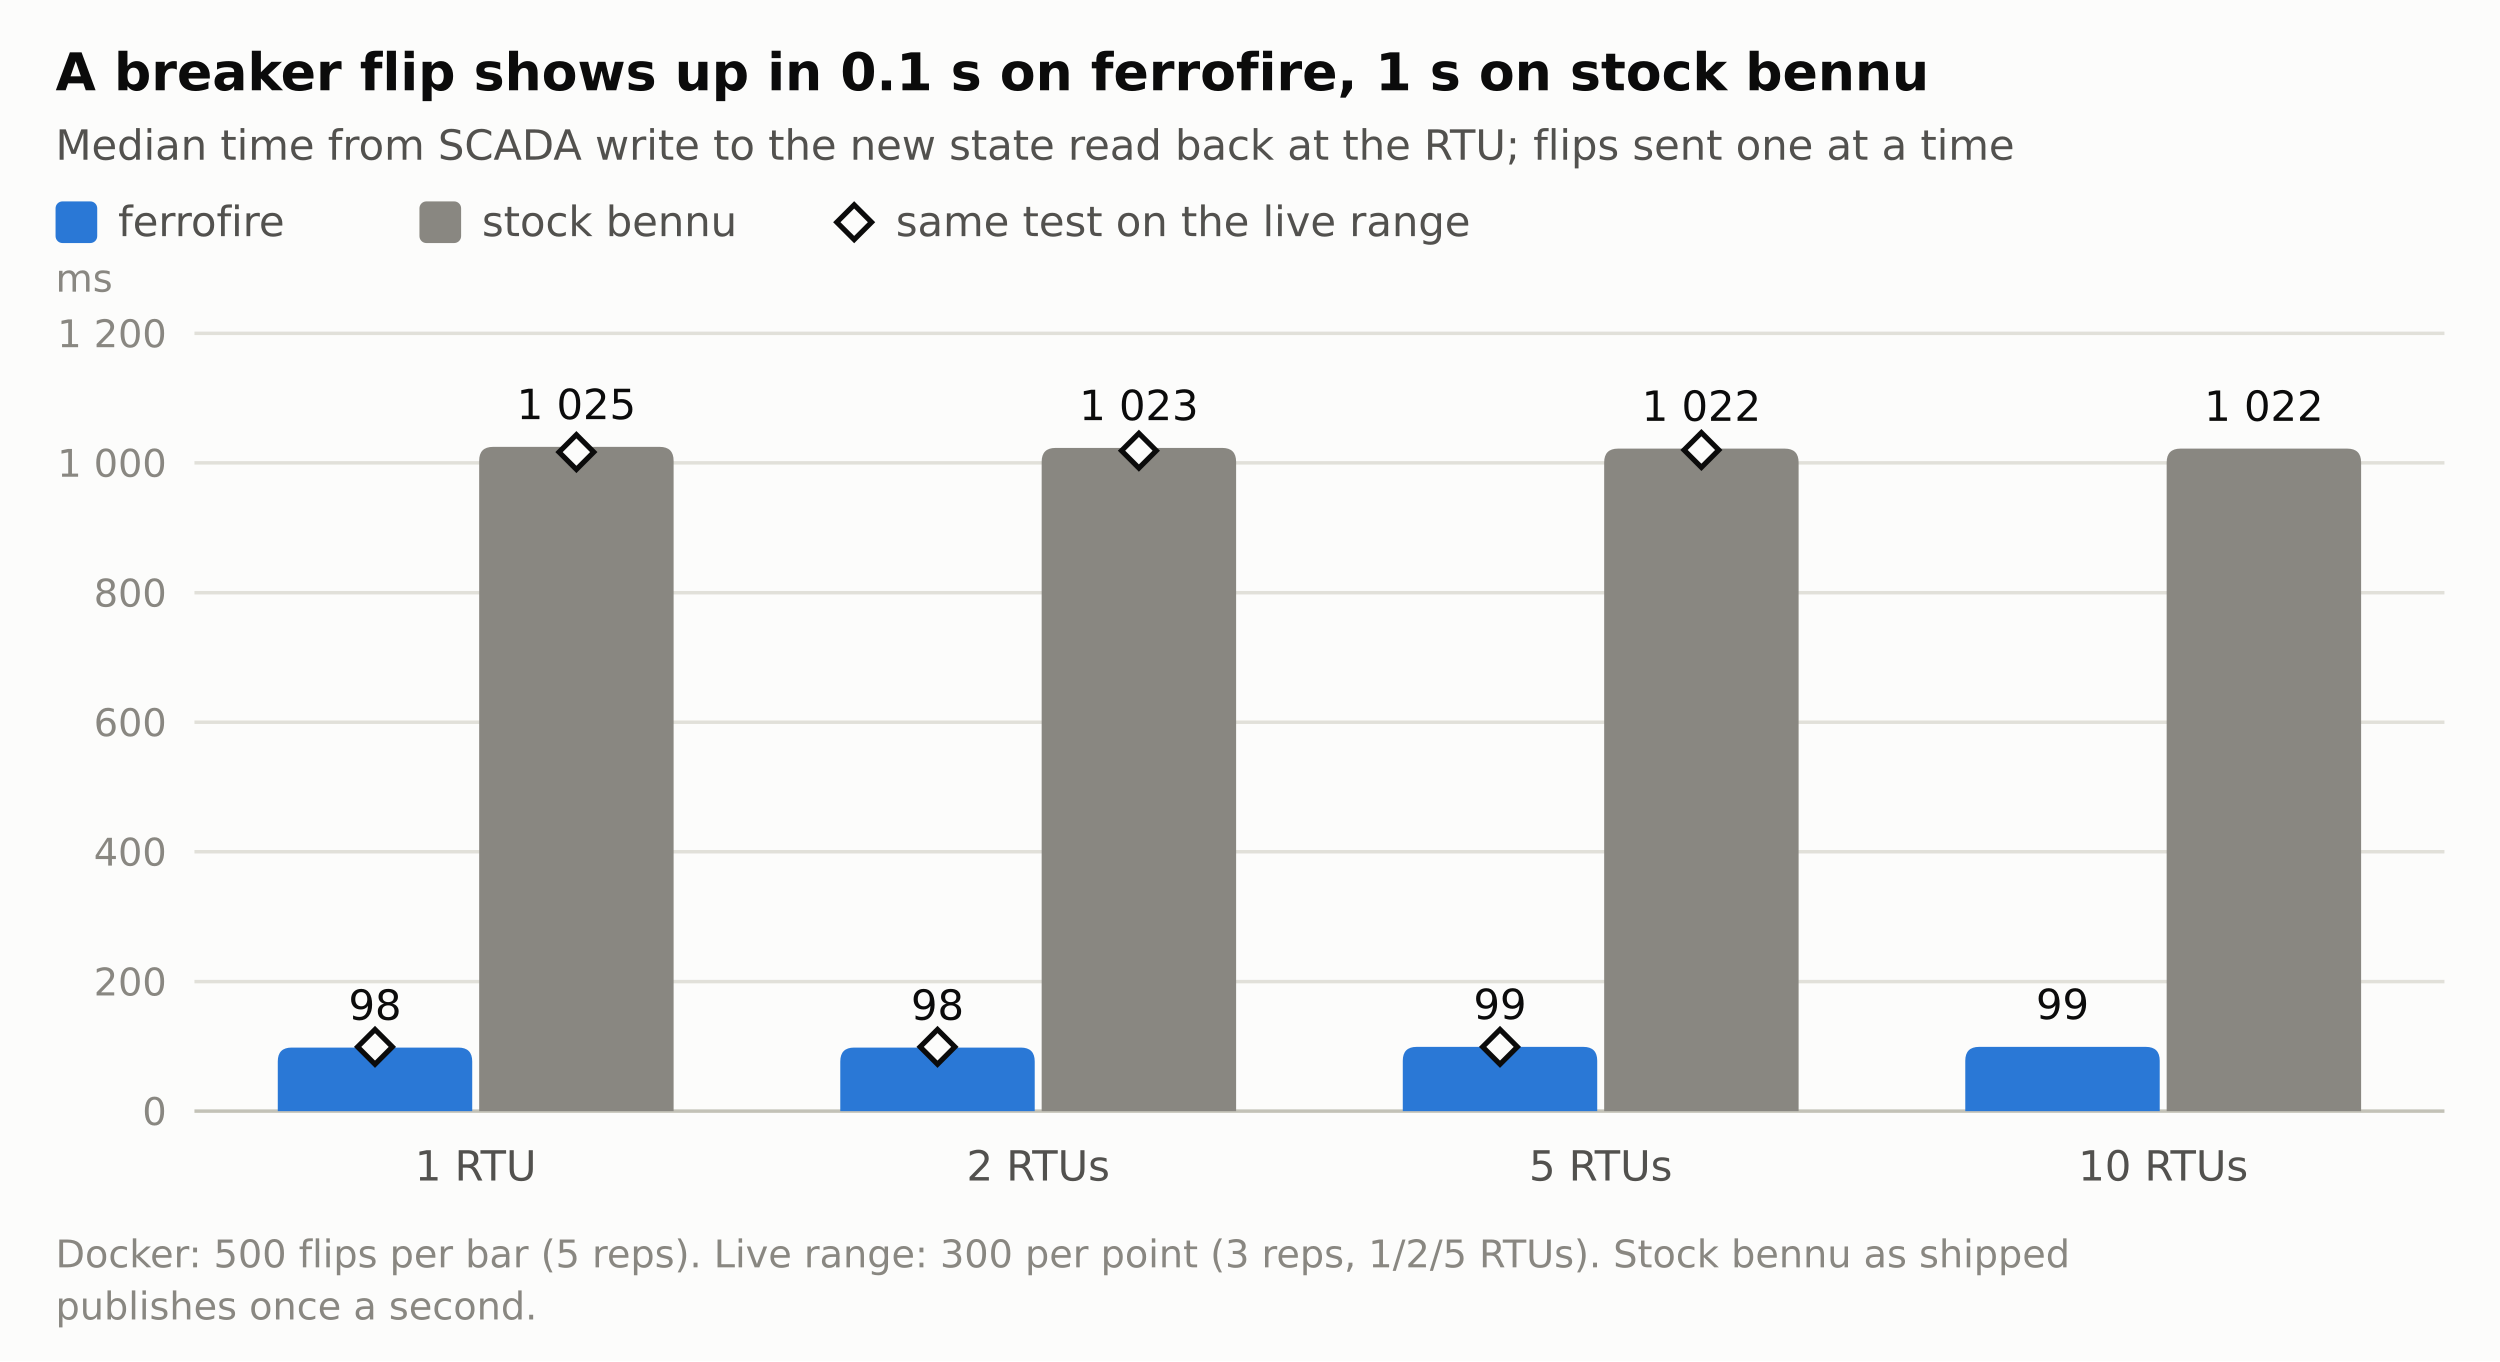
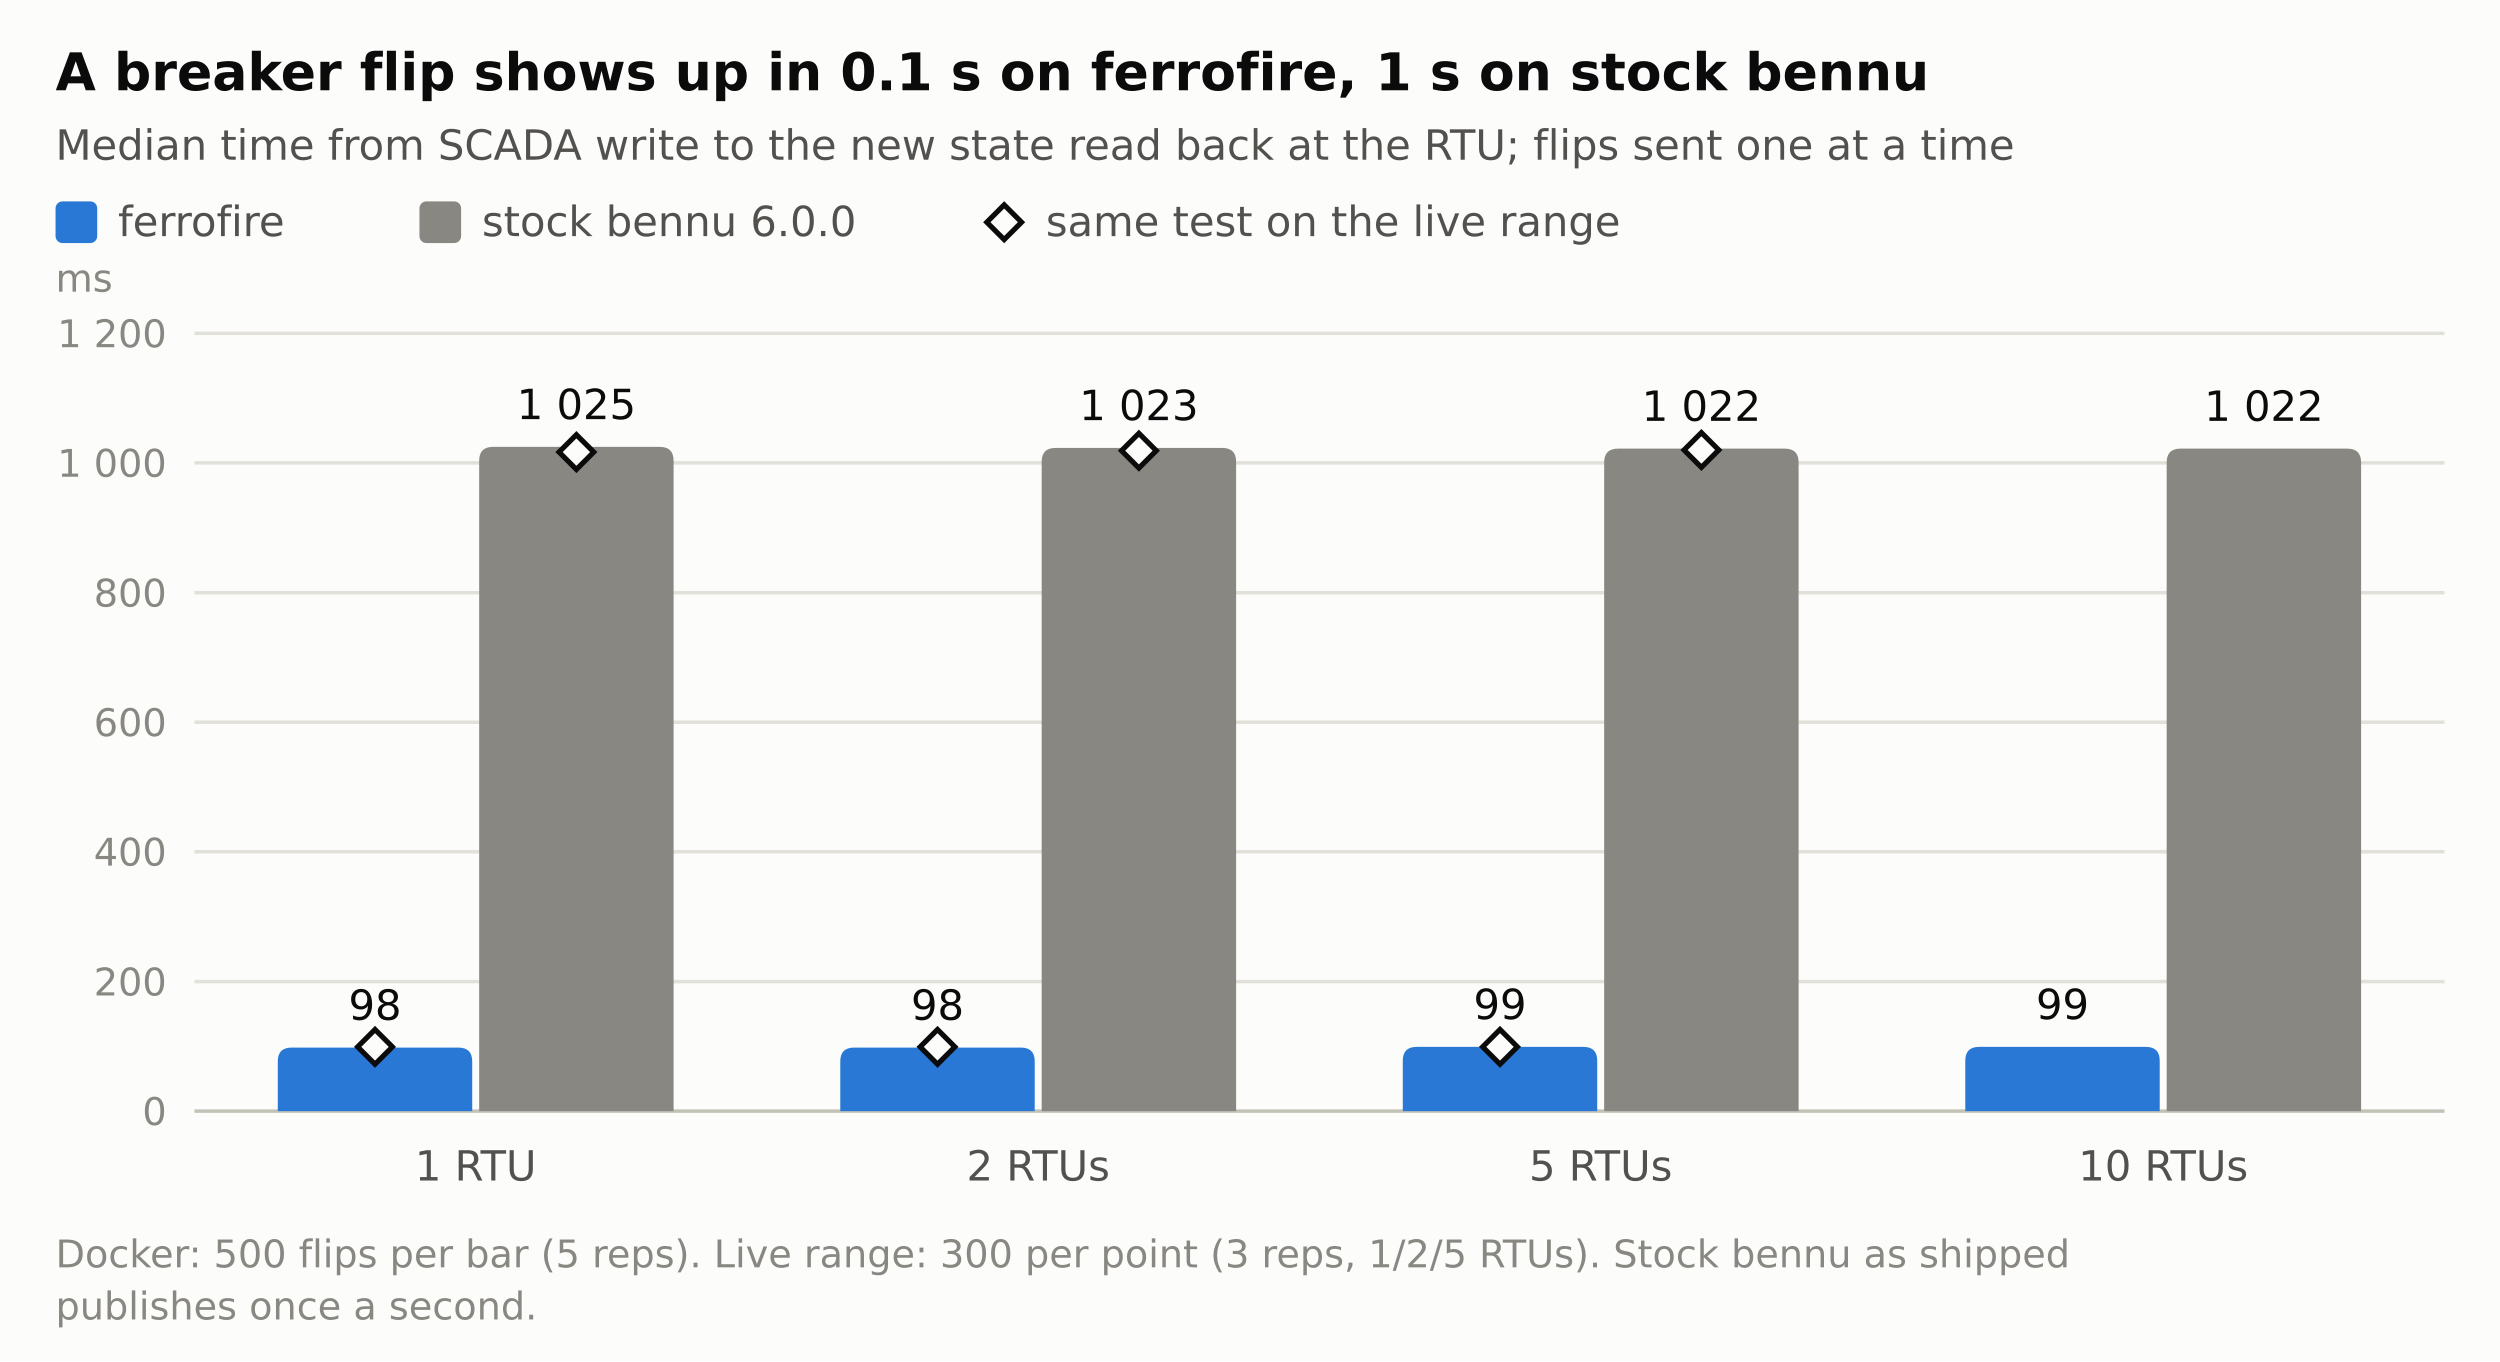
<svg xmlns="http://www.w3.org/2000/svg" viewBox="0 0 720 392" width="720" height="392" role="img" aria-label="A breaker flip shows up in 0.1 s on ferrofire, 1 s on stock bennu">
  <style>text{font-family:'DejaVu Sans',Verdana,sans-serif}
.bg{fill:#fcfcfb}.t{fill:#0b0b0b;font-weight:bold;font-size:15px}.s{fill:#52514e;font-size:12px}
.v{fill:#0b0b0b;font-size:12px}.m{fill:#898781;font-size:11px}
.g{stroke:#e1e0d9;stroke-width:1}.a{stroke:#c3c2b7;stroke-width:1}.ff{fill:#2a78d6}.st{fill:#898781}
.rg{fill:#fcfcfb;stroke:#0b0b0b;stroke-width:1.5}.ln{stroke:#c3c2b7;stroke-width:2}.ring{stroke:#fcfcfb;stroke-width:2}</style>
  <rect width="720" height="392" class="bg" />
  <text x="16.0" y="26.0" class="t" text-anchor="start">A breaker flip shows up in 0.1 s on ferrofire, 1 s on stock bennu</text>
  <text x="16.0" y="46.0" class="s" text-anchor="start">Median time from SCADA write to the new state read back at the RTU; flips sent one at a time</text>
  <rect x="16" y="58" width="12" height="12" rx="2" class="ff" />
  <text x="34.0" y="68.0" class="s" text-anchor="start">ferrofire</text>
  <rect x="120.8" y="58" width="12" height="12" rx="2" class="st" />
-   <text x="138.8" y="68.0" class="s" text-anchor="start">stock bennu</text>
-   <path d="M246.0 59.0l5 5l-5 5l-5 -5z" class="rg" />
-   <text x="258.0" y="68.0" class="s" text-anchor="start">same test on the live range</text>
+   <text x="138.8" y="68.0" class="s" text-anchor="start">stock bennu 6.0.0</text>
+   <path d="M289.2 59.0l5 5l-5 5l-5 -5z" class="rg" />
+   <text x="301.2" y="68.0" class="s" text-anchor="start">same test on the live range</text>
  <line x1="56" x2="704" y1="320.0" y2="320.0" class="a" />
  <text x="48.0" y="324.0" class="m" text-anchor="end">0</text>
  <line x1="56" x2="704" y1="282.7" y2="282.7" class="g" />
  <text x="48.0" y="286.7" class="m" text-anchor="end">200</text>
  <line x1="56" x2="704" y1="245.3" y2="245.3" class="g" />
  <text x="48.0" y="249.3" class="m" text-anchor="end">400</text>
  <line x1="56" x2="704" y1="208.0" y2="208.0" class="g" />
  <text x="48.0" y="212.0" class="m" text-anchor="end">600</text>
  <line x1="56" x2="704" y1="170.7" y2="170.7" class="g" />
  <text x="48.0" y="174.7" class="m" text-anchor="end">800</text>
  <line x1="56" x2="704" y1="133.3" y2="133.3" class="g" />
  <text x="48.0" y="137.3" class="m" text-anchor="end">1 000</text>
  <line x1="56" x2="704" y1="96.0" y2="96.0" class="g" />
  <text x="48.0" y="100.0" class="m" text-anchor="end">1 200</text>
  <text x="16.0" y="84.0" class="m" text-anchor="start">ms</text>
  <text x="137.0" y="340.0" class="s" text-anchor="middle">1 RTU</text>
  <path d="M80.0 320v-14.3q0 -4 4 -4h48q4 0 4 4v14.3z" class="ff" />
  <text x="108.0" y="293.7" class="v" text-anchor="middle">98</text>
  <path d="M108.0 296.5l5 5l-5 5l-5 -5z" class="rg" />
  <path d="M138.0 320v-187.3q0 -4 4 -4h48q4 0 4 4v187.3z" class="st" />
  <text x="166.0" y="120.7" class="v" text-anchor="middle">1 025</text>
  <path d="M166.0 125.2l5 5l-5 5l-5 -5z" class="rg" />
  <text x="299.0" y="340.0" class="s" text-anchor="middle">2 RTUs</text>
  <path d="M242.0 320v-14.3q0 -4 4 -4h48q4 0 4 4v14.3z" class="ff" />
  <text x="270.0" y="293.7" class="v" text-anchor="middle">98</text>
  <path d="M270.0 296.5l5 5l-5 5l-5 -5z" class="rg" />
  <path d="M300.0 320v-187.0q0 -4 4 -4h48q4 0 4 4v187.0z" class="st" />
  <text x="328.0" y="121.0" class="v" text-anchor="middle">1 023</text>
  <path d="M328.0 124.8l5 5l-5 5l-5 -5z" class="rg" />
  <text x="461.0" y="340.0" class="s" text-anchor="middle">5 RTUs</text>
  <path d="M404.0 320v-14.5q0 -4 4 -4h48q4 0 4 4v14.5z" class="ff" />
  <text x="432.0" y="293.5" class="v" text-anchor="middle">99</text>
  <path d="M432.0 296.5l5 5l-5 5l-5 -5z" class="rg" />
  <path d="M462.0 320v-186.8q0 -4 4 -4h48q4 0 4 4v186.8z" class="st" />
  <text x="490.0" y="121.2" class="v" text-anchor="middle">1 022</text>
  <path d="M490.0 124.6l5 5l-5 5l-5 -5z" class="rg" />
  <text x="623.0" y="340.0" class="s" text-anchor="middle">10 RTUs</text>
  <path d="M566.0 320v-14.5q0 -4 4 -4h48q4 0 4 4v14.5z" class="ff" />
  <text x="594.0" y="293.5" class="v" text-anchor="middle">99</text>
  <path d="M624.0 320v-186.8q0 -4 4 -4h48q4 0 4 4v186.8z" class="st" />
  <text x="652.0" y="121.2" class="v" text-anchor="middle">1 022</text>
  <text x="16.0" y="365.0" class="m" text-anchor="start">Docker: 500 flips per bar (5 reps). Live range: 300 per point (3 reps, 1/2/5 RTUs). Stock bennu as shipped</text>
  <text x="16.0" y="380.0" class="m" text-anchor="start">publishes once a second.</text>
</svg>
